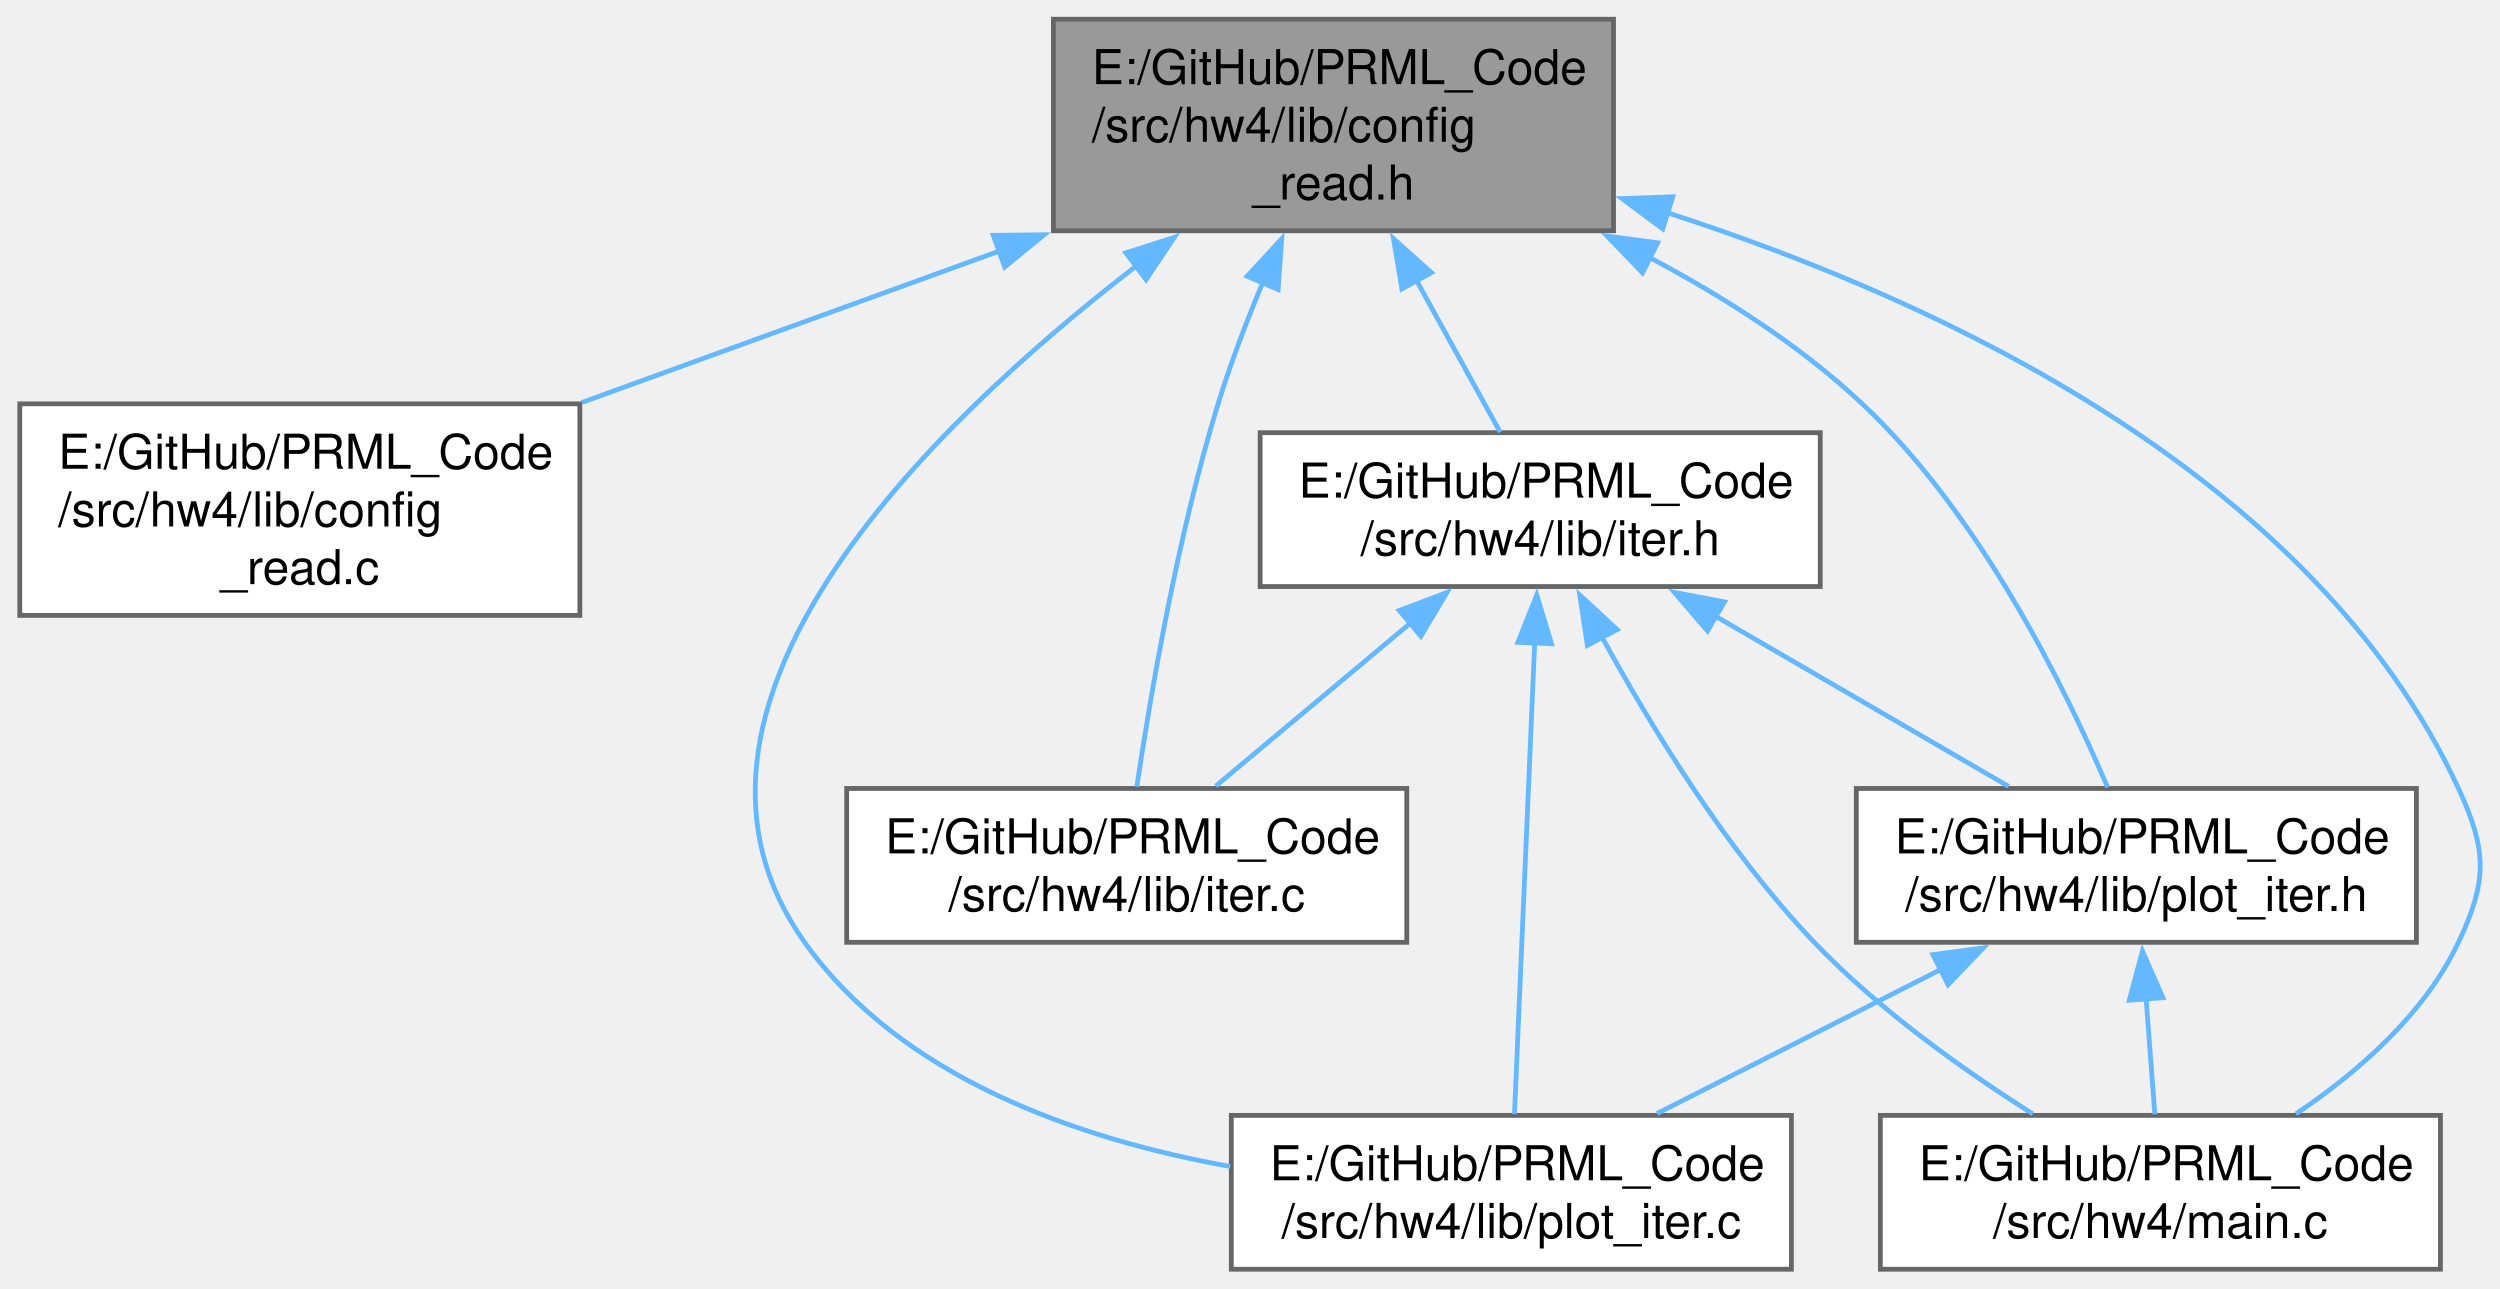
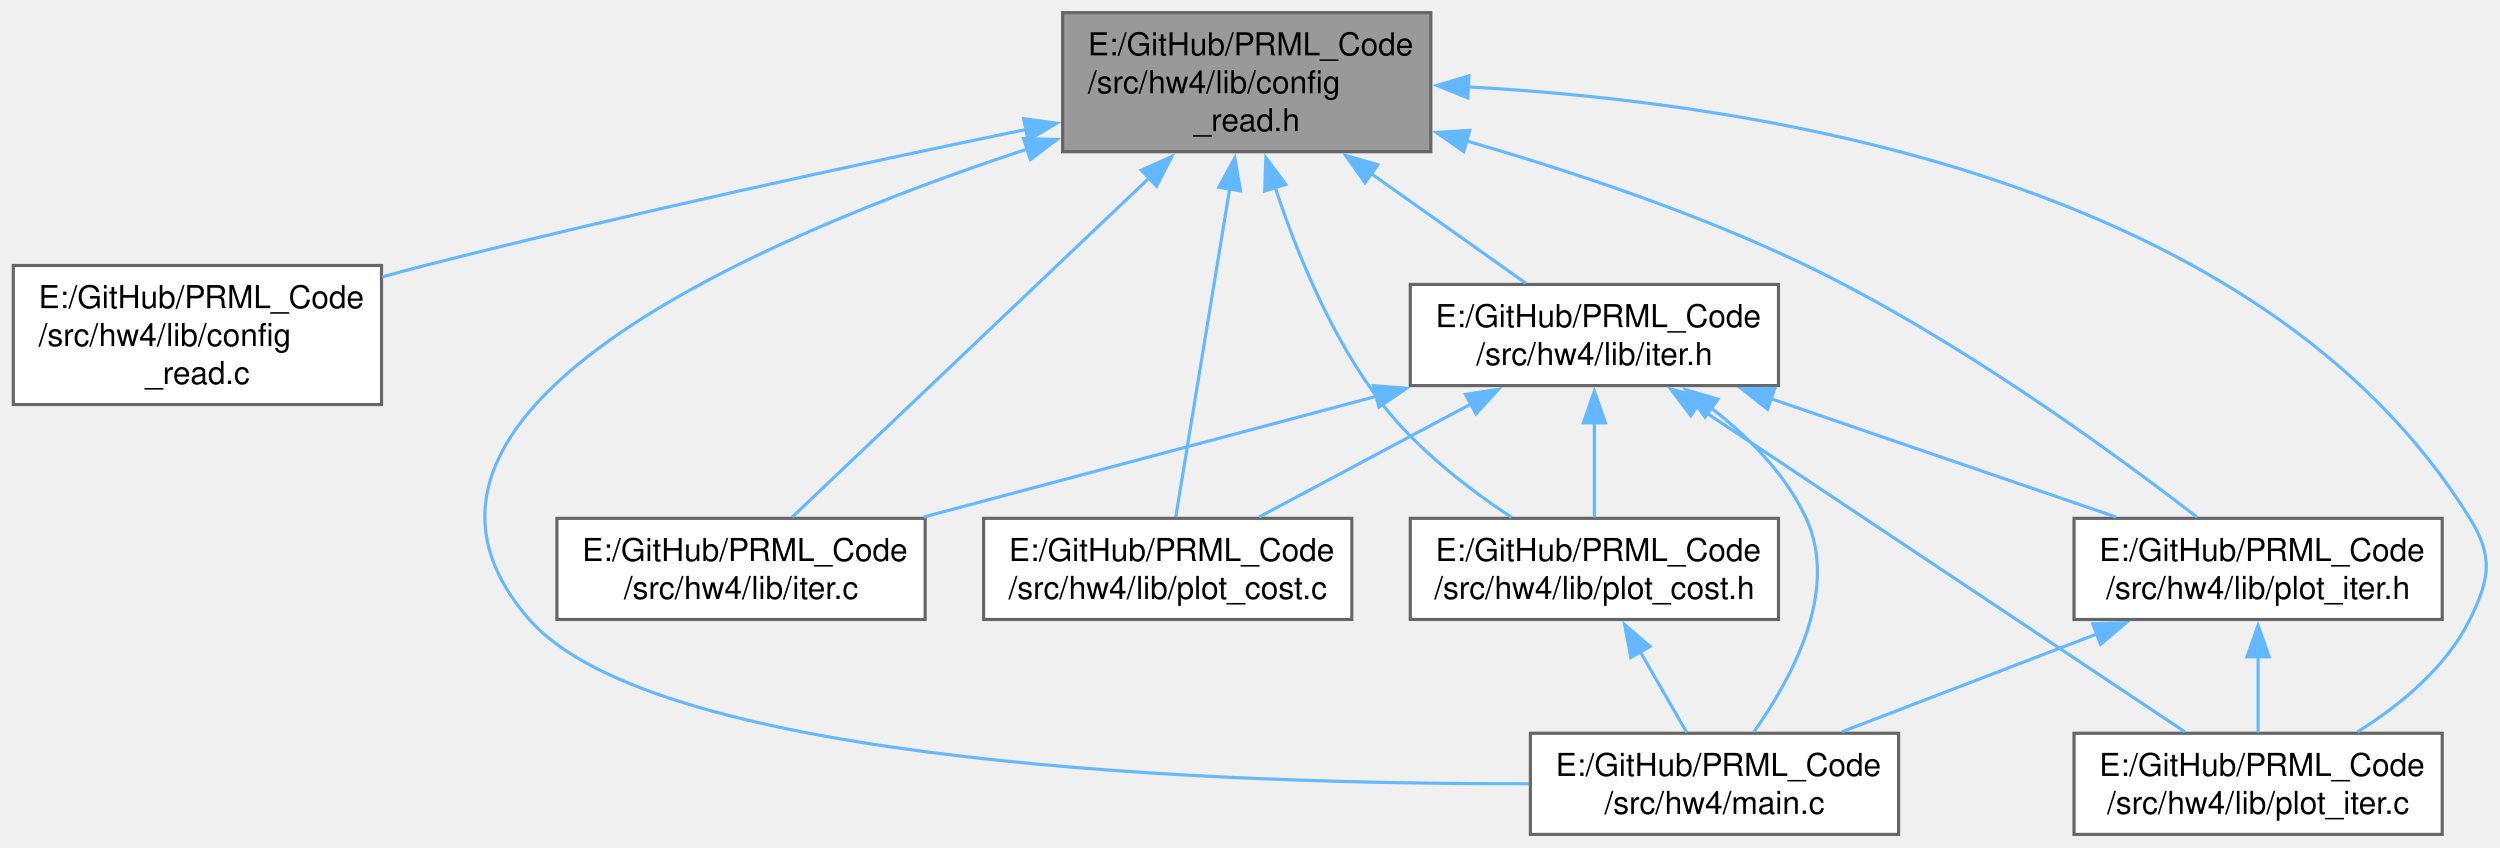
- <svg xmlns="http://www.w3.org/2000/svg" xmlns:xlink="http://www.w3.org/1999/xlink" width="520pt" height="268pt" viewBox="0.00 0.00 519.78 268.00">
+ <svg xmlns="http://www.w3.org/2000/svg" xmlns:xlink="http://www.w3.org/1999/xlink" width="791pt" height="268pt" viewBox="0.00 0.00 790.57 268.00">
  <g id="graph0" class="graph" transform="scale(1 1) rotate(0) translate(4 264)">
    <g id="Node000001" class="node">
      <g id="a_Node000001">
        <a xlink:title=" ">
-           <polygon fill="#999999" stroke="#666666" points="331.5,-260 215,-260 215,-216 331.5,-216 331.5,-260" />
-           <text text-anchor="start" x="223" y="-246.5" font-family="Helvetica,sans-Serif" font-size="10.00">E:/GitHub/PRML_Code</text>
-           <text text-anchor="start" x="223" y="-234.5" font-family="Helvetica,sans-Serif" font-size="10.00">/src/hw4/lib/config</text>
-           <text text-anchor="middle" x="273.25" y="-222.5" font-family="Helvetica,sans-Serif" font-size="10.00">_read.h</text>
+           <polygon fill="#999999" stroke="#666666" points="448.5,-260 332,-260 332,-216 448.5,-216 448.5,-260" />
+           <text text-anchor="start" x="340" y="-246.5" font-family="Helvetica,sans-Serif" font-size="10.00">E:/GitHub/PRML_Code</text>
+           <text text-anchor="start" x="340" y="-234.5" font-family="Helvetica,sans-Serif" font-size="10.00">/src/hw4/lib/config</text>
+           <text text-anchor="middle" x="390.25" y="-222.5" font-family="Helvetica,sans-Serif" font-size="10.00">_read.h</text>
        </a>
      </g>
    </g>
    <g id="Node000002" class="node">
      <g id="a_Node000002">
        <a xlink:href="config__read_8c.html" target="_top" xlink:title=" ">
          <polygon fill="white" stroke="#666666" points="116.5,-180 0,-180 0,-136 116.5,-136 116.5,-180" />
          <text text-anchor="start" x="8" y="-166.5" font-family="Helvetica,sans-Serif" font-size="10.00">E:/GitHub/PRML_Code</text>
          <text text-anchor="start" x="8" y="-154.5" font-family="Helvetica,sans-Serif" font-size="10.00">/src/hw4/lib/config</text>
          <text text-anchor="middle" x="58.25" y="-142.5" font-family="Helvetica,sans-Serif" font-size="10.00">_read.c</text>
        </a>
      </g>
    </g>
    <g id="edge1_Node000001_Node000002" class="edge">
      <g id="a_edge1_Node000001_Node000002">
        <a xlink:title=" ">
-           <path fill="none" stroke="#63b8ff" d="M203.96,-211.86C175.89,-201.68 143.82,-190.04 116.93,-180.29" />
-           <polygon fill="#63b8ff" stroke="#63b8ff" points="202.48,-215.05 213.08,-215.17 204.87,-208.47 202.48,-215.05" />
+           <path fill="none" stroke="#63b8ff" d="M320.43,-223.04C267.91,-212.21 194.28,-196.34 130.25,-180 125.83,-178.87 121.28,-177.66 116.71,-176.41" />
+           <polygon fill="#63b8ff" stroke="#63b8ff" points="319.66,-226.45 330.16,-225.03 321.06,-219.59 319.66,-226.45" />
        </a>
      </g>
    </g>
    <g id="Node000003" class="node">
      <g id="a_Node000003">
        <a xlink:href="iter_8c.html" target="_top" xlink:title=" ">
          <polygon fill="white" stroke="#666666" points="288.5,-100 172,-100 172,-68 288.5,-68 288.5,-100" />
          <text text-anchor="start" x="180" y="-86.5" font-family="Helvetica,sans-Serif" font-size="10.00">E:/GitHub/PRML_Code</text>
          <text text-anchor="middle" x="230.25" y="-74.5" font-family="Helvetica,sans-Serif" font-size="10.00">/src/hw4/lib/iter.c</text>
        </a>
      </g>
    </g>
    <g id="edge2_Node000001_Node000003" class="edge">
      <g id="a_edge2_Node000001_Node000003">
        <a xlink:title=" ">
-           <path fill="none" stroke="#63b8ff" d="M258.53,-205.2C255.15,-197.1 251.81,-188.33 249.25,-180 240.81,-152.51 235.17,-119.35 232.35,-100.37" />
-           <polygon fill="#63b8ff" stroke="#63b8ff" points="255.3,-206.55 262.49,-214.34 261.73,-203.77 255.3,-206.55" />
+           <path fill="none" stroke="#63b8ff" d="M359.52,-207.81C325.77,-175.75 272.85,-125.47 246.41,-100.36" />
+           <polygon fill="#63b8ff" stroke="#63b8ff" points="356.91,-210.15 366.57,-214.5 361.73,-205.08 356.91,-210.15" />
        </a>
      </g>
    </g>
    <g id="Node000004" class="node">
      <g id="a_Node000004">
        <a xlink:href="iter_8h.html" target="_top" xlink:title="Iterate through points and fine the point closest to the intersection of lines.">
-           <polygon fill="white" stroke="#666666" points="374.5,-174 258,-174 258,-142 374.5,-142 374.5,-174" />
-           <text text-anchor="start" x="266" y="-160.5" font-family="Helvetica,sans-Serif" font-size="10.00">E:/GitHub/PRML_Code</text>
-           <text text-anchor="middle" x="316.25" y="-148.5" font-family="Helvetica,sans-Serif" font-size="10.00">/src/hw4/lib/iter.h</text>
+           <polygon fill="white" stroke="#666666" points="558.5,-174 442,-174 442,-142 558.5,-142 558.5,-174" />
+           <text text-anchor="start" x="450" y="-160.5" font-family="Helvetica,sans-Serif" font-size="10.00">E:/GitHub/PRML_Code</text>
+           <text text-anchor="middle" x="500.25" y="-148.5" font-family="Helvetica,sans-Serif" font-size="10.00">/src/hw4/lib/iter.h</text>
        </a>
      </g>
    </g>
    <g id="edge3_Node000001_Node000004" class="edge">
      <g id="a_edge3_Node000001_Node000004">
        <a xlink:title=" ">
-           <path fill="none" stroke="#63b8ff" d="M290.54,-205.63C296.54,-194.76 302.98,-183.07 307.92,-174.11" />
-           <polygon fill="#63b8ff" stroke="#63b8ff" points="287.49,-203.91 285.73,-214.36 293.62,-207.29 287.49,-203.91" />
+           <path fill="none" stroke="#63b8ff" d="M429.26,-209.34C445.84,-197.58 464.55,-184.31 478.6,-174.35" />
+           <polygon fill="#63b8ff" stroke="#63b8ff" points="427.68,-206.17 421.54,-214.81 431.72,-211.88 427.68,-206.17" />
        </a>
      </g>
    </g>
    <g id="Node000005" class="node">
      <g id="a_Node000005">
-         <a xlink:href="plot__iter_8c.html" target="_top" xlink:title=" ">
-           <polygon fill="white" stroke="#666666" points="368.5,-32 252,-32 252,0 368.5,0 368.5,-32" />
-           <text text-anchor="start" x="260" y="-18.5" font-family="Helvetica,sans-Serif" font-size="10.00">E:/GitHub/PRML_Code</text>
-           <text text-anchor="middle" x="310.25" y="-6.5" font-family="Helvetica,sans-Serif" font-size="10.00">/src/hw4/lib/plot_iter.c</text>
-         </a>
-       </g>
-     </g>
-     <g id="edge10_Node000001_Node000005" class="edge">
-       <g id="a_edge10_Node000001_Node000005">
-         <a xlink:title=" ">
-           <path fill="none" stroke="#63b8ff" d="M232.24,-208.68C188.19,-174.72 128.86,-116.33 163.25,-68 183.3,-39.83 220.05,-27.08 251.78,-21.37" />
-           <polygon fill="#63b8ff" stroke="#63b8ff" points="230.06,-211.42 240.16,-214.64 234.27,-205.83 230.06,-211.42" />
+         <a xlink:href="plot__cost_8c.html" target="_top" xlink:title=" ">
+           <polygon fill="white" stroke="#666666" points="423.5,-100 307,-100 307,-68 423.5,-68 423.5,-100" />
+           <text text-anchor="start" x="315" y="-86.5" font-family="Helvetica,sans-Serif" font-size="10.00">E:/GitHub/PRML_Code</text>
+           <text text-anchor="middle" x="365.25" y="-74.5" font-family="Helvetica,sans-Serif" font-size="10.00">/src/hw4/lib/plot_cost.c</text>
+         </a>
+       </g>
+     </g>
+     <g id="edge13_Node000001_Node000005" class="edge">
+       <g id="a_edge13_Node000001_Node000005">
+         <a xlink:title=" ">
+           <path fill="none" stroke="#63b8ff" d="M384.9,-204.49C379.62,-172.37 371.77,-124.62 367.78,-100.36" />
+           <polygon fill="#63b8ff" stroke="#63b8ff" points="381.4,-204.75 386.48,-214.05 388.31,-203.62 381.4,-204.75" />
        </a>
      </g>
    </g>
    <g id="Node000006" class="node">
      <g id="a_Node000006">
-         <a xlink:href="plot__iter_8h.html" target="_top" xlink:title="Create a gnuplot drawing API for iter.h.">
-           <polygon fill="white" stroke="#666666" points="498.5,-100 382,-100 382,-68 498.5,-68 498.5,-100" />
-           <text text-anchor="start" x="390" y="-86.5" font-family="Helvetica,sans-Serif" font-size="10.00">E:/GitHub/PRML_Code</text>
-           <text text-anchor="middle" x="440.25" y="-74.5" font-family="Helvetica,sans-Serif" font-size="10.00">/src/hw4/lib/plot_iter.h</text>
-         </a>
-       </g>
-     </g>
-     <g id="edge11_Node000001_Node000006" class="edge">
-       <g id="a_edge11_Node000001_Node000006">
-         <a xlink:title=" ">
-           <path fill="none" stroke="#63b8ff" d="M339.02,-210.42C354.64,-202.17 370.46,-192.02 383.25,-180 407.92,-156.82 425.61,-120.61 434.26,-100.24" />
-           <polygon fill="#63b8ff" stroke="#63b8ff" points="337.53,-207.26 330.18,-214.89 340.68,-213.5 337.53,-207.26" />
+         <a xlink:href="plot__cost_8h.html" target="_top" xlink:title="Function prototypes for plotting cost function.">
+           <polygon fill="white" stroke="#666666" points="558.5,-100 442,-100 442,-68 558.5,-68 558.5,-100" />
+           <text text-anchor="start" x="450" y="-86.5" font-family="Helvetica,sans-Serif" font-size="10.00">E:/GitHub/PRML_Code</text>
+           <text text-anchor="middle" x="500.25" y="-74.5" font-family="Helvetica,sans-Serif" font-size="10.00">/src/hw4/lib/plot_cost.h</text>
+         </a>
+       </g>
+     </g>
+     <g id="edge14_Node000001_Node000006" class="edge">
+       <g id="a_edge14_Node000001_Node000006">
+         <a xlink:title=" ">
+           <path fill="none" stroke="#63b8ff" d="M399.27,-204.64C406.22,-183.62 417.35,-156.43 433.25,-136 444.38,-121.69 460.45,-109.28 474.06,-100.28" />
+           <polygon fill="#63b8ff" stroke="#63b8ff" points="395.94,-203.57 396.29,-214.16 402.62,-205.66 395.94,-203.57" />
        </a>
      </g>
    </g>
    <g id="Node000007" class="node">
      <g id="a_Node000007">
        <a xlink:href="hw4_2main_8c.html" target="_top" xlink:title="Basic demonstration for Supervised Learning Algorithm.">
-           <polygon fill="white" stroke="#666666" points="503.5,-32 387,-32 387,0 503.5,0 503.5,-32" />
-           <text text-anchor="start" x="395" y="-18.5" font-family="Helvetica,sans-Serif" font-size="10.00">E:/GitHub/PRML_Code</text>
-           <text text-anchor="middle" x="445.25" y="-6.5" font-family="Helvetica,sans-Serif" font-size="10.00">/src/hw4/main.c</text>
-         </a>
-       </g>
-     </g>
-     <g id="edge12_Node000001_Node000007" class="edge">
-       <g id="a_edge12_Node000001_Node000007">
-         <a xlink:title=" ">
-           <path fill="none" stroke="#63b8ff" d="M342.65,-219.77C400.18,-201.17 477.2,-165.04 507.25,-100 513.22,-87.09 513.32,-80.86 507.25,-68 500.17,-53 486.27,-40.93 473.43,-32.3" />
-           <polygon fill="#63b8ff" stroke="#63b8ff" points="341.74,-216.39 333.24,-222.7 343.82,-223.07 341.74,-216.39" />
+           <polygon fill="white" stroke="#666666" points="596.5,-32 480,-32 480,0 596.5,0 596.5,-32" />
+           <text text-anchor="start" x="488" y="-18.5" font-family="Helvetica,sans-Serif" font-size="10.00">E:/GitHub/PRML_Code</text>
+           <text text-anchor="middle" x="538.25" y="-6.5" font-family="Helvetica,sans-Serif" font-size="10.00">/src/hw4/main.c</text>
+         </a>
+       </g>
+     </g>
+     <g id="edge17_Node000001_Node000007" class="edge">
+       <g id="a_edge17_Node000001_Node000007">
+         <a xlink:title=" ">
+           <path fill="none" stroke="#63b8ff" d="M320.9,-216.87C234.96,-188.57 106.38,-133.13 163.25,-68 203.6,-21.79 384.64,-15.86 479.63,-16.03" />
+           <polygon fill="#63b8ff" stroke="#63b8ff" points="319.64,-220.15 330.23,-219.89 321.79,-213.48 319.64,-220.15" />
+         </a>
+       </g>
+     </g>
+     <g id="Node000008" class="node">
+       <g id="a_Node000008">
+         <a xlink:href="plot__iter_8c.html" target="_top" xlink:title=" ">
+           <polygon fill="white" stroke="#666666" points="768.5,-32 652,-32 652,0 768.5,0 768.5,-32" />
+           <text text-anchor="start" x="660" y="-18.5" font-family="Helvetica,sans-Serif" font-size="10.00">E:/GitHub/PRML_Code</text>
+           <text text-anchor="middle" x="710.25" y="-6.5" font-family="Helvetica,sans-Serif" font-size="10.00">/src/hw4/lib/plot_iter.c</text>
+         </a>
+       </g>
+     </g>
+     <g id="edge15_Node000001_Node000008" class="edge">
+       <g id="a_edge15_Node000001_Node000008">
+         <a xlink:title=" ">
+           <path fill="none" stroke="#63b8ff" d="M460.35,-236.5C552.73,-231.51 711.22,-206.84 777.25,-100 784.73,-87.9 783.57,-80.74 777.25,-68 769.72,-52.81 755.26,-40.91 741.69,-32.44" />
+           <polygon fill="#63b8ff" stroke="#63b8ff" points="460.21,-233.01 450.39,-236.97 460.54,-240 460.21,-233.01" />
+         </a>
+       </g>
+     </g>
+     <g id="Node000009" class="node">
+       <g id="a_Node000009">
+         <a xlink:href="plot__iter_8h.html" target="_top" xlink:title="Create a gnuplot drawing API for iter.h.">
+           <polygon fill="white" stroke="#666666" points="768.5,-100 652,-100 652,-68 768.5,-68 768.5,-100" />
+           <text text-anchor="start" x="660" y="-86.5" font-family="Helvetica,sans-Serif" font-size="10.00">E:/GitHub/PRML_Code</text>
+           <text text-anchor="middle" x="710.25" y="-74.5" font-family="Helvetica,sans-Serif" font-size="10.00">/src/hw4/lib/plot_iter.h</text>
+         </a>
+       </g>
+     </g>
+     <g id="edge16_Node000001_Node000009" class="edge">
+       <g id="a_edge16_Node000001_Node000009">
+         <a xlink:title=" ">
+           <path fill="none" stroke="#63b8ff" d="M459.82,-219.4C493.16,-209.77 533.15,-196.43 567.25,-180 614.51,-157.23 664.38,-120.87 690.93,-100.36" />
+           <polygon fill="#63b8ff" stroke="#63b8ff" points="458.92,-216.01 450.25,-222.11 460.82,-222.75 458.92,-216.01" />
        </a>
      </g>
    </g>
    <g id="edge4_Node000004_Node000003" class="edge">
      <g id="a_edge4_Node000004_Node000003">
        <a xlink:title=" ">
-           <path fill="none" stroke="#63b8ff" d="M289.33,-134.46C276.14,-123.42 260.59,-110.4 248.76,-100.5" />
-           <polygon fill="#63b8ff" stroke="#63b8ff" points="286.94,-137.02 296.85,-140.76 291.43,-131.66 286.94,-137.02" />
+           <path fill="none" stroke="#63b8ff" d="M431.35,-138.63C387.01,-126.8 330.05,-111.61 288.08,-100.42" />
+           <polygon fill="#63b8ff" stroke="#63b8ff" points="430.3,-141.97 440.87,-141.16 432.11,-135.21 430.3,-141.97" />
        </a>
      </g>
    </g>
    <g id="edge5_Node000004_Node000005" class="edge">
      <g id="a_edge5_Node000004_Node000005">
        <a xlink:title=" ">
-           <path fill="none" stroke="#63b8ff" d="M315.11,-130.42C313.87,-101.35 311.91,-55.78 310.9,-32.23" />
-           <polygon fill="#63b8ff" stroke="#63b8ff" points="311.61,-130.4 315.53,-140.24 318.6,-130.1 311.61,-130.4" />
+           <path fill="none" stroke="#63b8ff" d="M461.21,-136.18C439.8,-124.76 413.73,-110.85 394.16,-100.42" />
+           <polygon fill="#63b8ff" stroke="#63b8ff" points="459.48,-139.22 469.95,-140.84 462.78,-133.05 459.48,-139.22" />
        </a>
      </g>
    </g>
    <g id="edge6_Node000004_Node000006" class="edge">
      <g id="a_edge6_Node000004_Node000006">
        <a xlink:title=" ">
-           <path fill="none" stroke="#63b8ff" d="M352.65,-135.86C372.21,-124.51 395.89,-110.76 413.69,-100.42" />
-           <polygon fill="#63b8ff" stroke="#63b8ff" points="351.05,-132.75 344.16,-140.79 354.57,-138.8 351.05,-132.75" />
-         </a>
-       </g>
-     </g>
-     <g id="edge9_Node000004_Node000007" class="edge">
-       <g id="a_edge9_Node000004_Node000007">
-         <a xlink:title=" ">
-           <path fill="none" stroke="#63b8ff" d="M329.04,-131.62C339.34,-112.75 355.06,-87.06 373.25,-68 386.58,-54.04 404.23,-41.46 418.72,-32.3" />
-           <polygon fill="#63b8ff" stroke="#63b8ff" points="326.06,-129.77 324.47,-140.25 332.25,-133.05 326.06,-129.77" />
-         </a>
-       </g>
-     </g>
-     <g id="edge7_Node000006_Node000005" class="edge">
-       <g id="a_edge7_Node000006_Node000005">
-         <a xlink:title=" ">
-           <path fill="none" stroke="#63b8ff" d="M399.55,-62.34C380.46,-52.65 358.11,-41.3 340.54,-32.38" />
-           <polygon fill="#63b8ff" stroke="#63b8ff" points="397.92,-65.43 408.42,-66.84 401.09,-59.19 397.92,-65.43" />
-         </a>
-       </g>
-     </g>
-     <g id="edge8_Node000006_Node000007" class="edge">
-       <g id="a_edge8_Node000006_Node000007">
-         <a xlink:title=" ">
-           <path fill="none" stroke="#63b8ff" d="M442.27,-56.31C442.89,-48.12 443.55,-39.38 444.1,-32.22" />
-           <polygon fill="#63b8ff" stroke="#63b8ff" points="438.79,-55.95 441.52,-66.18 445.77,-56.48 438.79,-55.95" />
+           <path fill="none" stroke="#63b8ff" d="M500.25,-130.49C500.25,-120.3 500.25,-109.03 500.25,-100.25" />
+           <polygon fill="#63b8ff" stroke="#63b8ff" points="496.75,-130.22 500.25,-140.22 503.75,-130.22 496.75,-130.22" />
+         </a>
+       </g>
+     </g>
+     <g id="edge12_Node000004_Node000007" class="edge">
+       <g id="a_edge12_Node000004_Node000007">
+         <a xlink:title=" ">
+           <path fill="none" stroke="#63b8ff" d="M537,-135.07C548.94,-125.87 560.77,-114.03 567.25,-100 577.82,-77.14 562.71,-49.27 550.64,-32.34" />
+           <polygon fill="#63b8ff" stroke="#63b8ff" points="535.25,-132.02 529.17,-140.69 539.34,-137.7 535.25,-132.02" />
+         </a>
+       </g>
+     </g>
+     <g id="edge8_Node000004_Node000008" class="edge">
+       <g id="a_edge8_Node000004_Node000008">
+         <a xlink:title=" ">
+           <path fill="none" stroke="#63b8ff" d="M532.5,-135.5C575.21,-107.03 649.52,-57.49 687.09,-32.44" />
+           <polygon fill="#63b8ff" stroke="#63b8ff" points="530.76,-132.45 524.38,-140.91 534.64,-138.28 530.76,-132.45" />
+         </a>
+       </g>
+     </g>
+     <g id="edge9_Node000004_Node000009" class="edge">
+       <g id="a_edge9_Node000004_Node000009">
+         <a xlink:title=" ">
+           <path fill="none" stroke="#63b8ff" d="M556.05,-137.87C590.2,-126.16 633.32,-111.38 665.27,-100.42" />
+           <polygon fill="#63b8ff" stroke="#63b8ff" points="555.06,-134.51 546.73,-141.06 557.33,-141.13 555.06,-134.51" />
+         </a>
+       </g>
+     </g>
+     <g id="edge7_Node000006_Node000007" class="edge">
+       <g id="a_edge7_Node000006_Node000007">
+         <a xlink:title=" ">
+           <path fill="none" stroke="#63b8ff" d="M514.79,-57.74C519.75,-49.14 525.13,-39.79 529.48,-32.22" />
+           <polygon fill="#63b8ff" stroke="#63b8ff" points="511.78,-55.97 509.82,-66.38 517.84,-59.46 511.78,-55.97" />
+         </a>
+       </g>
+     </g>
+     <g id="edge11_Node000009_Node000007" class="edge">
+       <g id="a_edge11_Node000009_Node000007">
+         <a xlink:title=" ">
+           <path fill="none" stroke="#63b8ff" d="M659.23,-63.42C633.49,-53.54 602.7,-41.73 578.62,-32.49" />
+           <polygon fill="#63b8ff" stroke="#63b8ff" points="657.92,-66.67 668.51,-66.98 660.43,-60.13 657.92,-66.67" />
+         </a>
+       </g>
+     </g>
+     <g id="edge10_Node000009_Node000008" class="edge">
+       <g id="a_edge10_Node000009_Node000008">
+         <a xlink:title=" ">
+           <path fill="none" stroke="#63b8ff" d="M710.25,-56.31C710.25,-48.12 710.25,-39.38 710.25,-32.22" />
+           <polygon fill="#63b8ff" stroke="#63b8ff" points="706.75,-56.18 710.25,-66.18 713.75,-56.18 706.75,-56.18" />
        </a>
      </g>
    </g>
  </g>
</svg>
